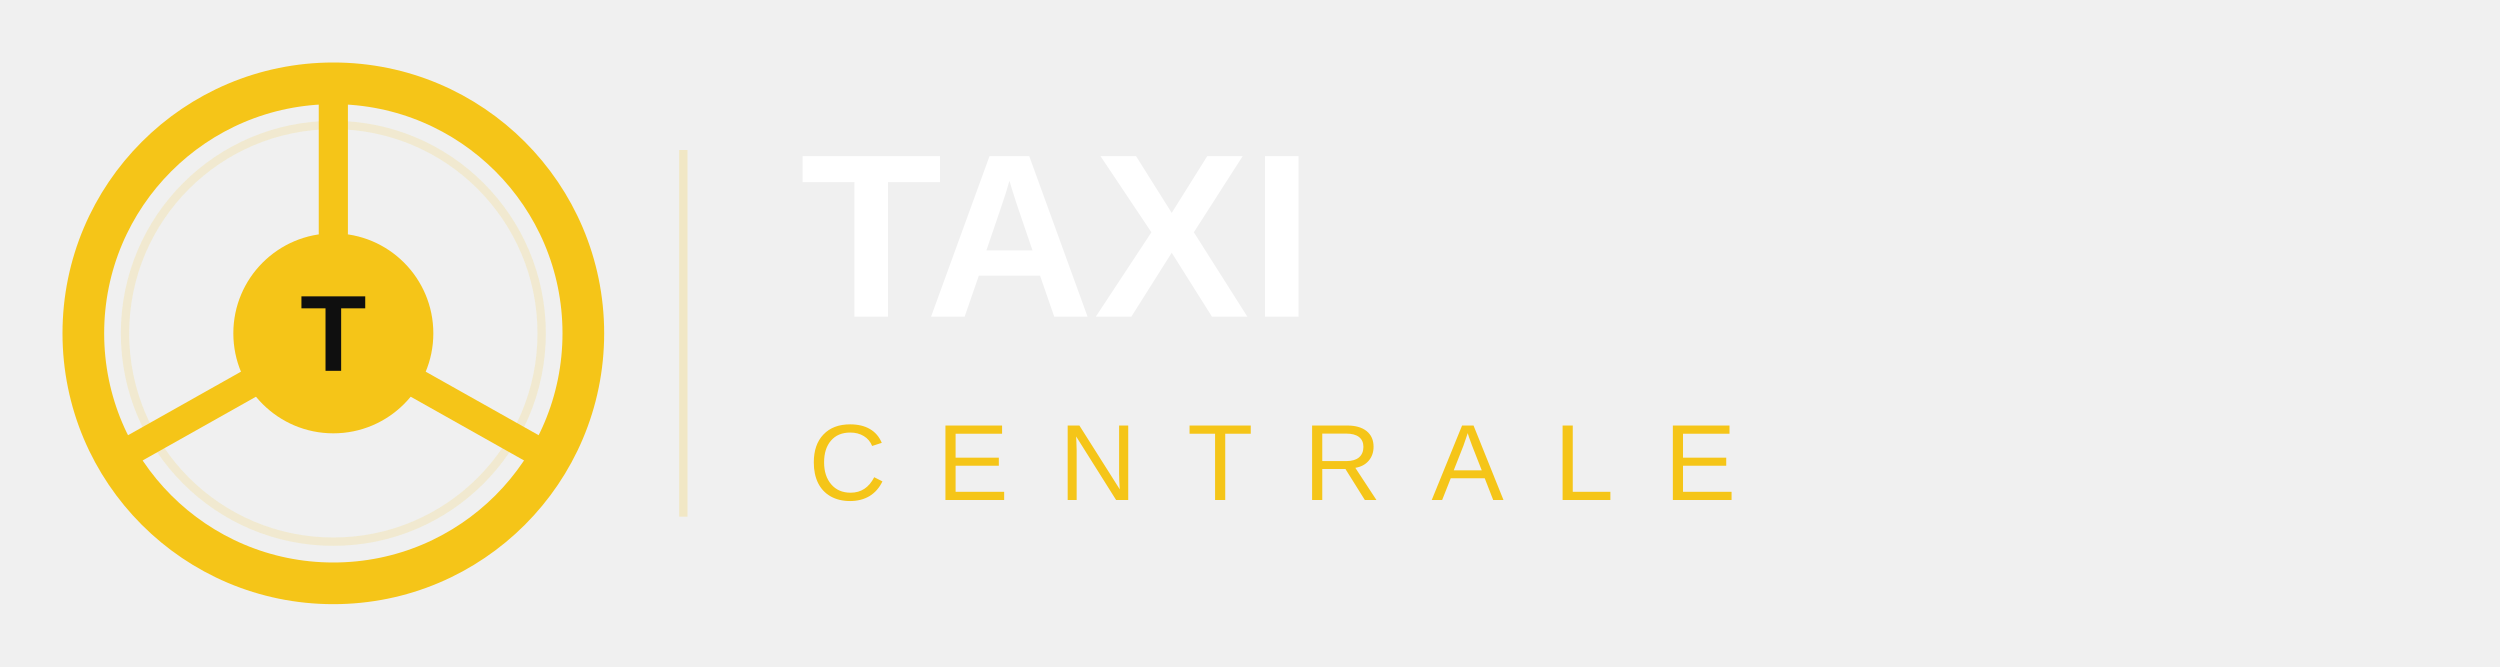
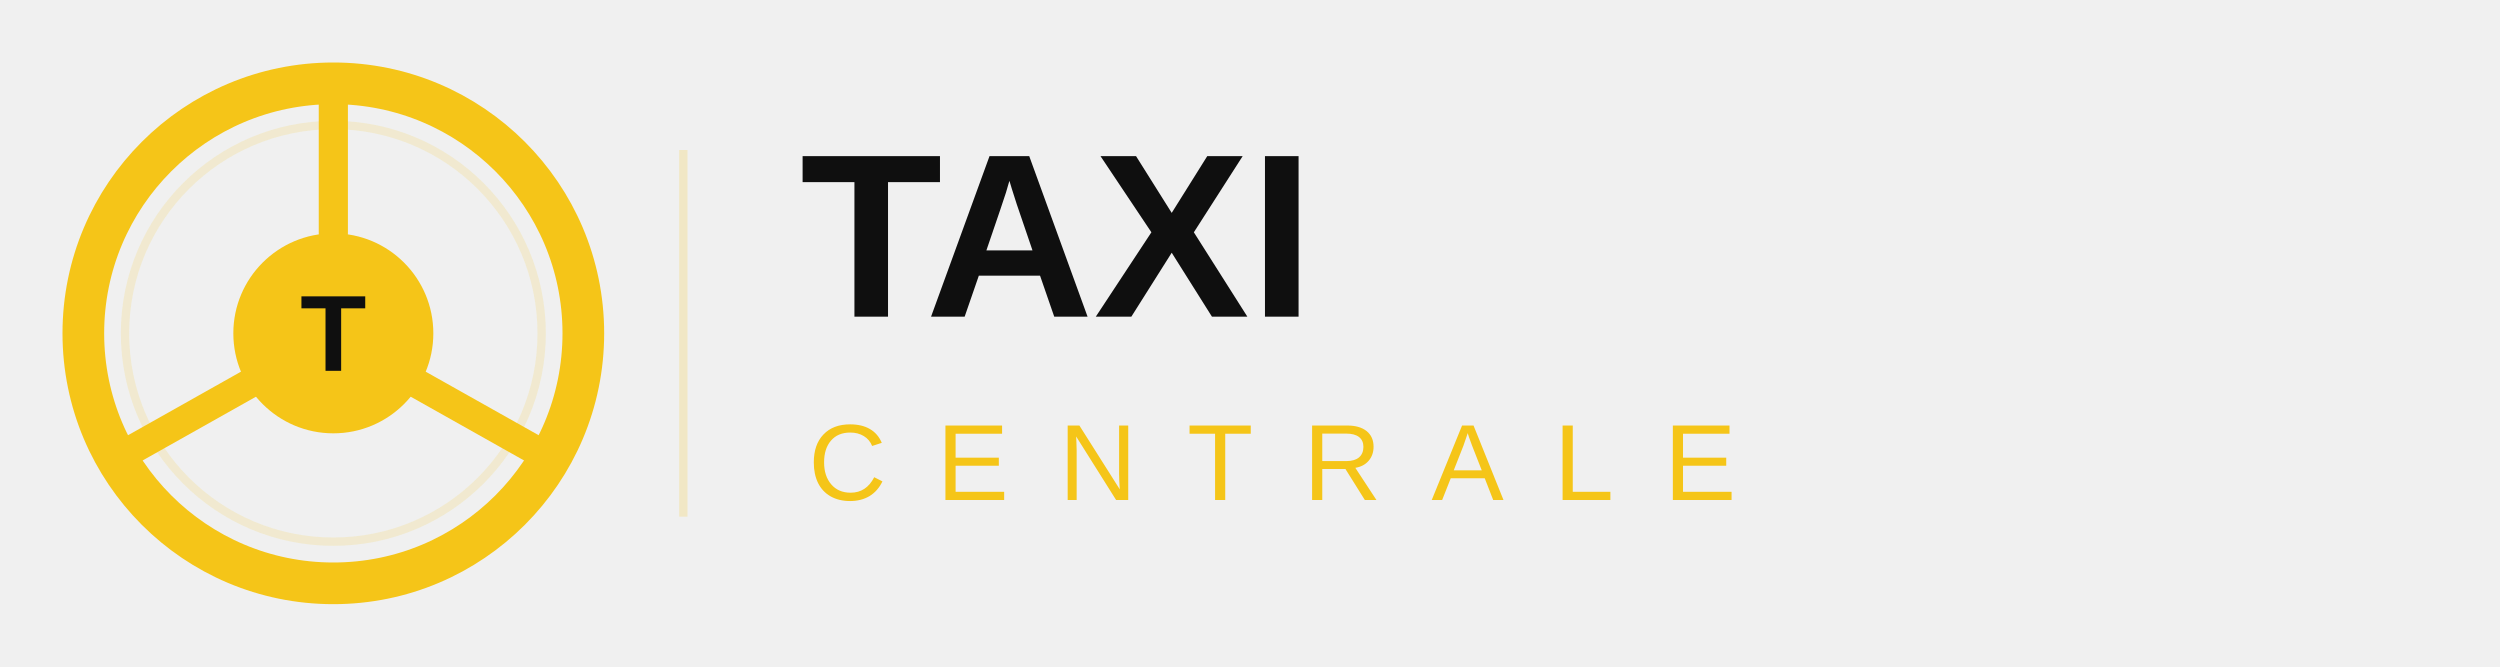
<svg xmlns="http://www.w3.org/2000/svg" viewBox="0 0 300 80" fill="none">
  <circle cx="40" cy="40" r="30" stroke="#f5c518" stroke-width="5" />
  <circle cx="40" cy="40" r="25" stroke="#f5c518" stroke-width="1" opacity="0.15" />
  <line x1="40" y1="28" x2="40" y2="12" stroke="#f5c518" stroke-width="3.5" stroke-linecap="round" />
  <line x1="50" y1="46" x2="66" y2="55" stroke="#f5c518" stroke-width="3.5" stroke-linecap="round" />
  <line x1="30" y1="46" x2="14" y2="55" stroke="#f5c518" stroke-width="3.5" stroke-linecap="round" />
  <circle cx="40" cy="40" r="12" fill="#f5c518" />
  <text x="40" y="44.5" font-family="'Arial Black', 'Helvetica Neue', Arial, sans-serif" font-weight="900" font-size="13" fill="#0f0f0f" text-anchor="middle">T</text>
  <line x1="82" y1="18" x2="82" y2="62" stroke="#f5c518" stroke-width="1" opacity="0.2" />
-   <text x="96" y="38" font-family="'Arial Black', 'Helvetica Neue', Arial, sans-serif" font-weight="900" font-size="28" fill="white">TAXI</text>
+   <text x="96" y="38" font-family="'Arial Black', 'Helvetica Neue', Arial, sans-serif" font-weight="900" font-size="28" fill="#0f0f0f">TAXI</text>
  <text x="97" y="60" font-family="Arial, 'Helvetica Neue', sans-serif" font-weight="400" font-size="13" letter-spacing="6" fill="#f5c518">CENTRALE</text>
</svg>
